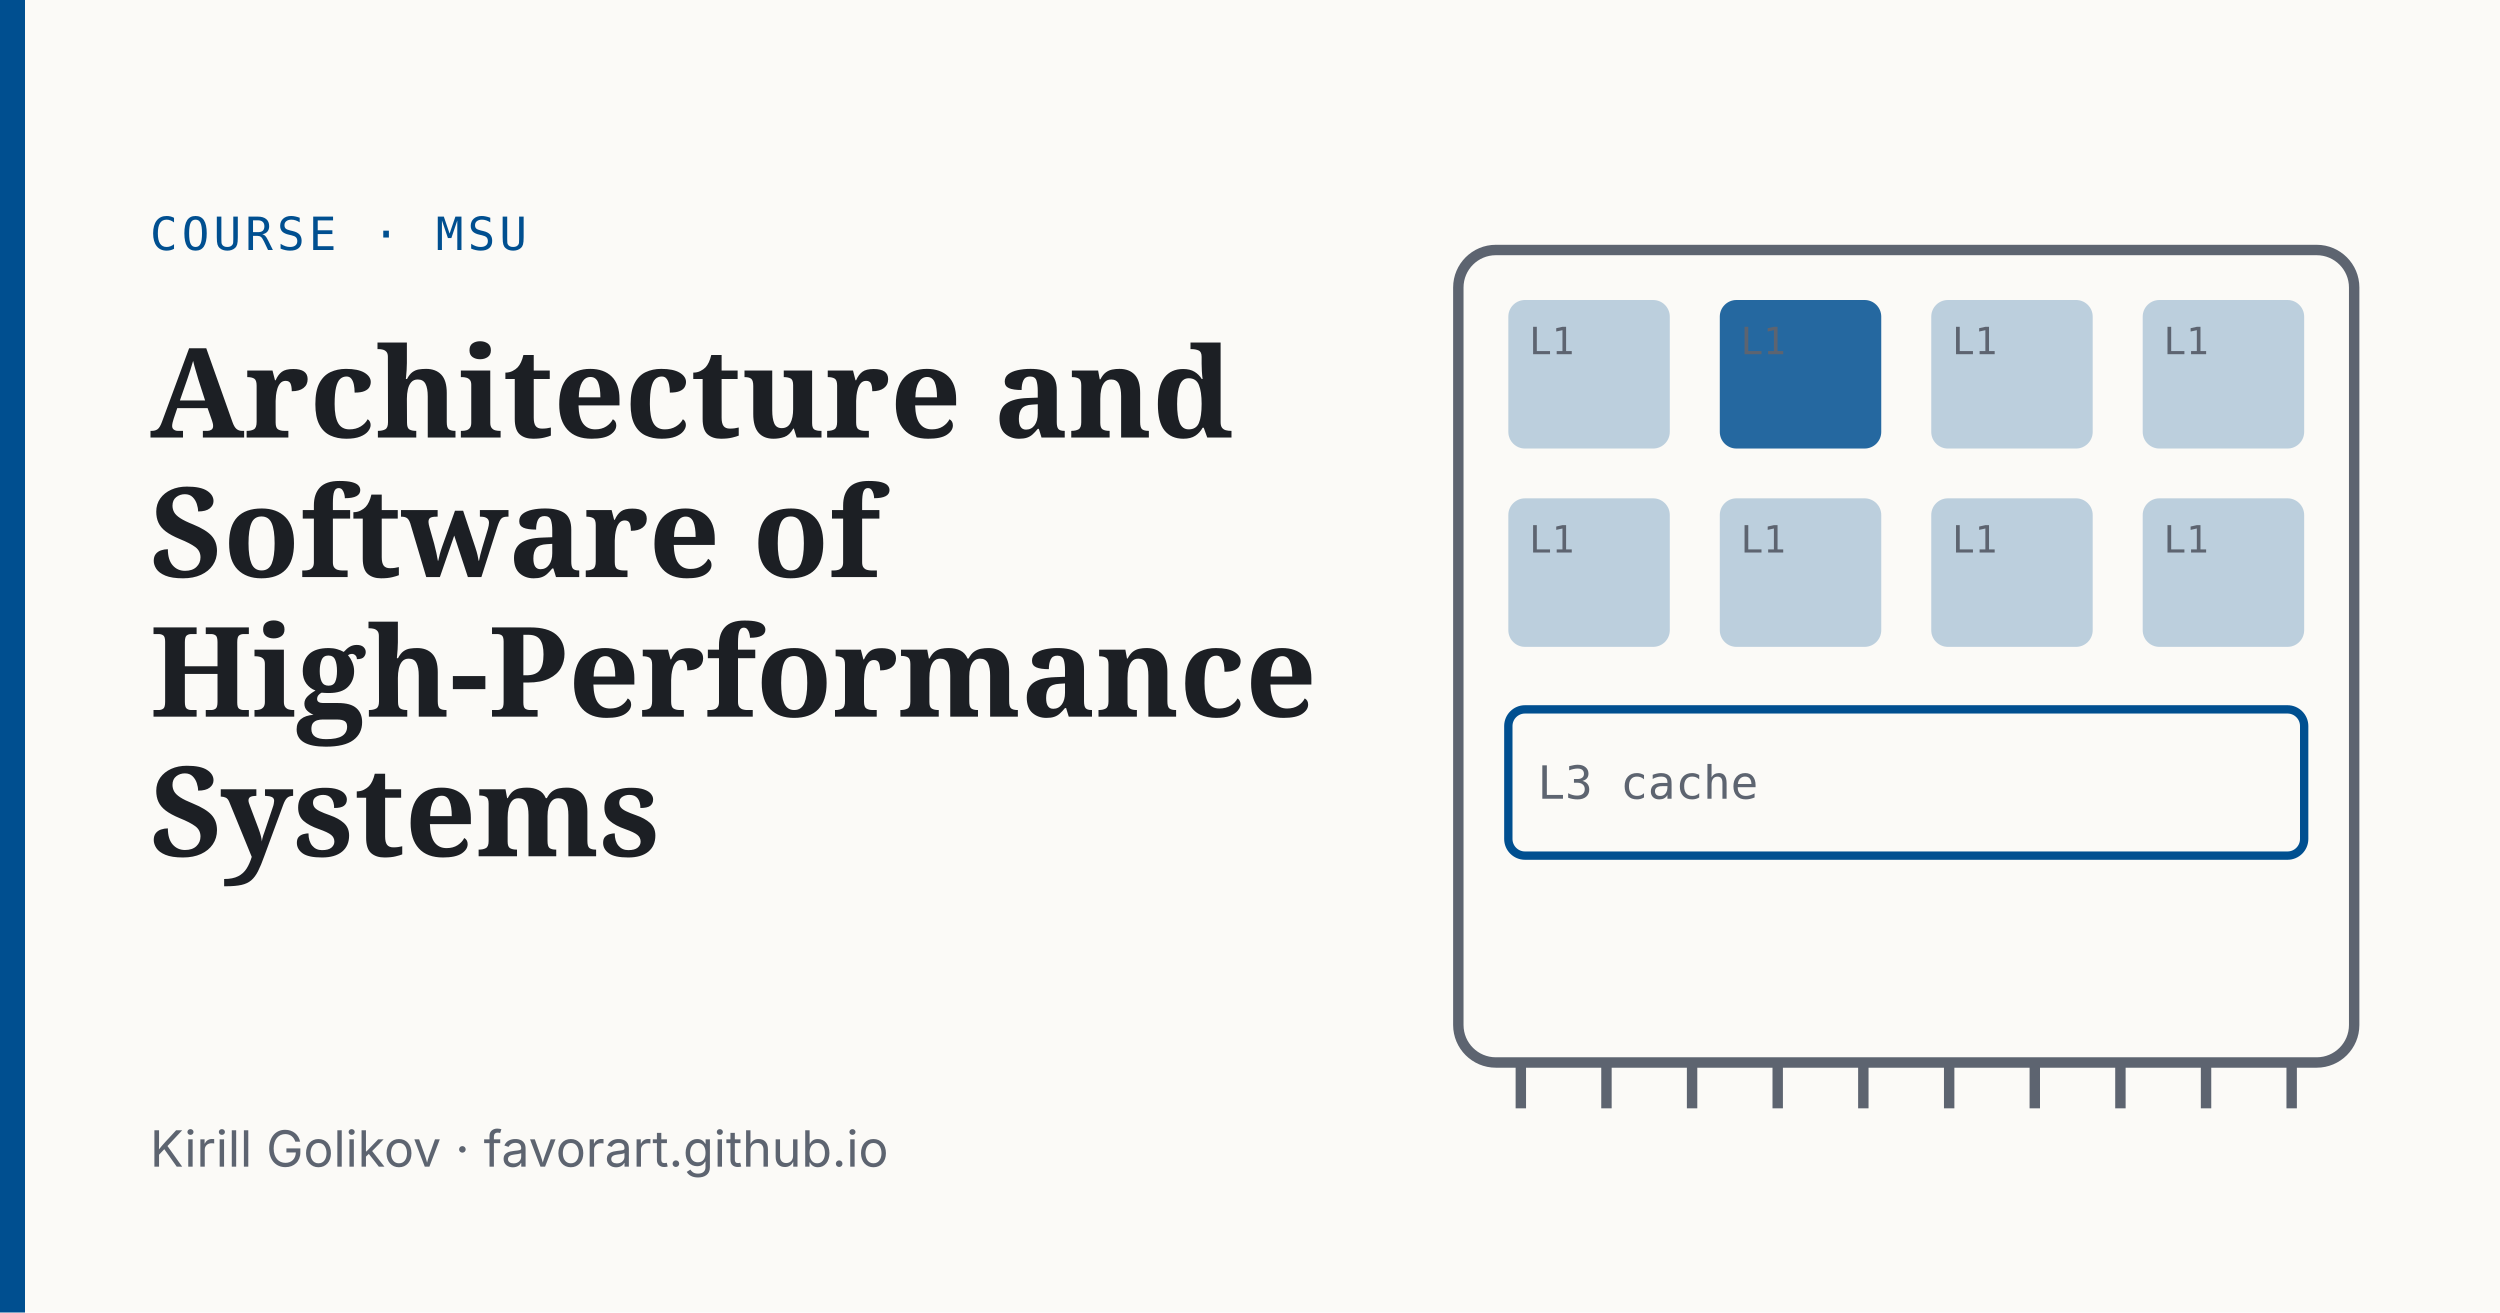
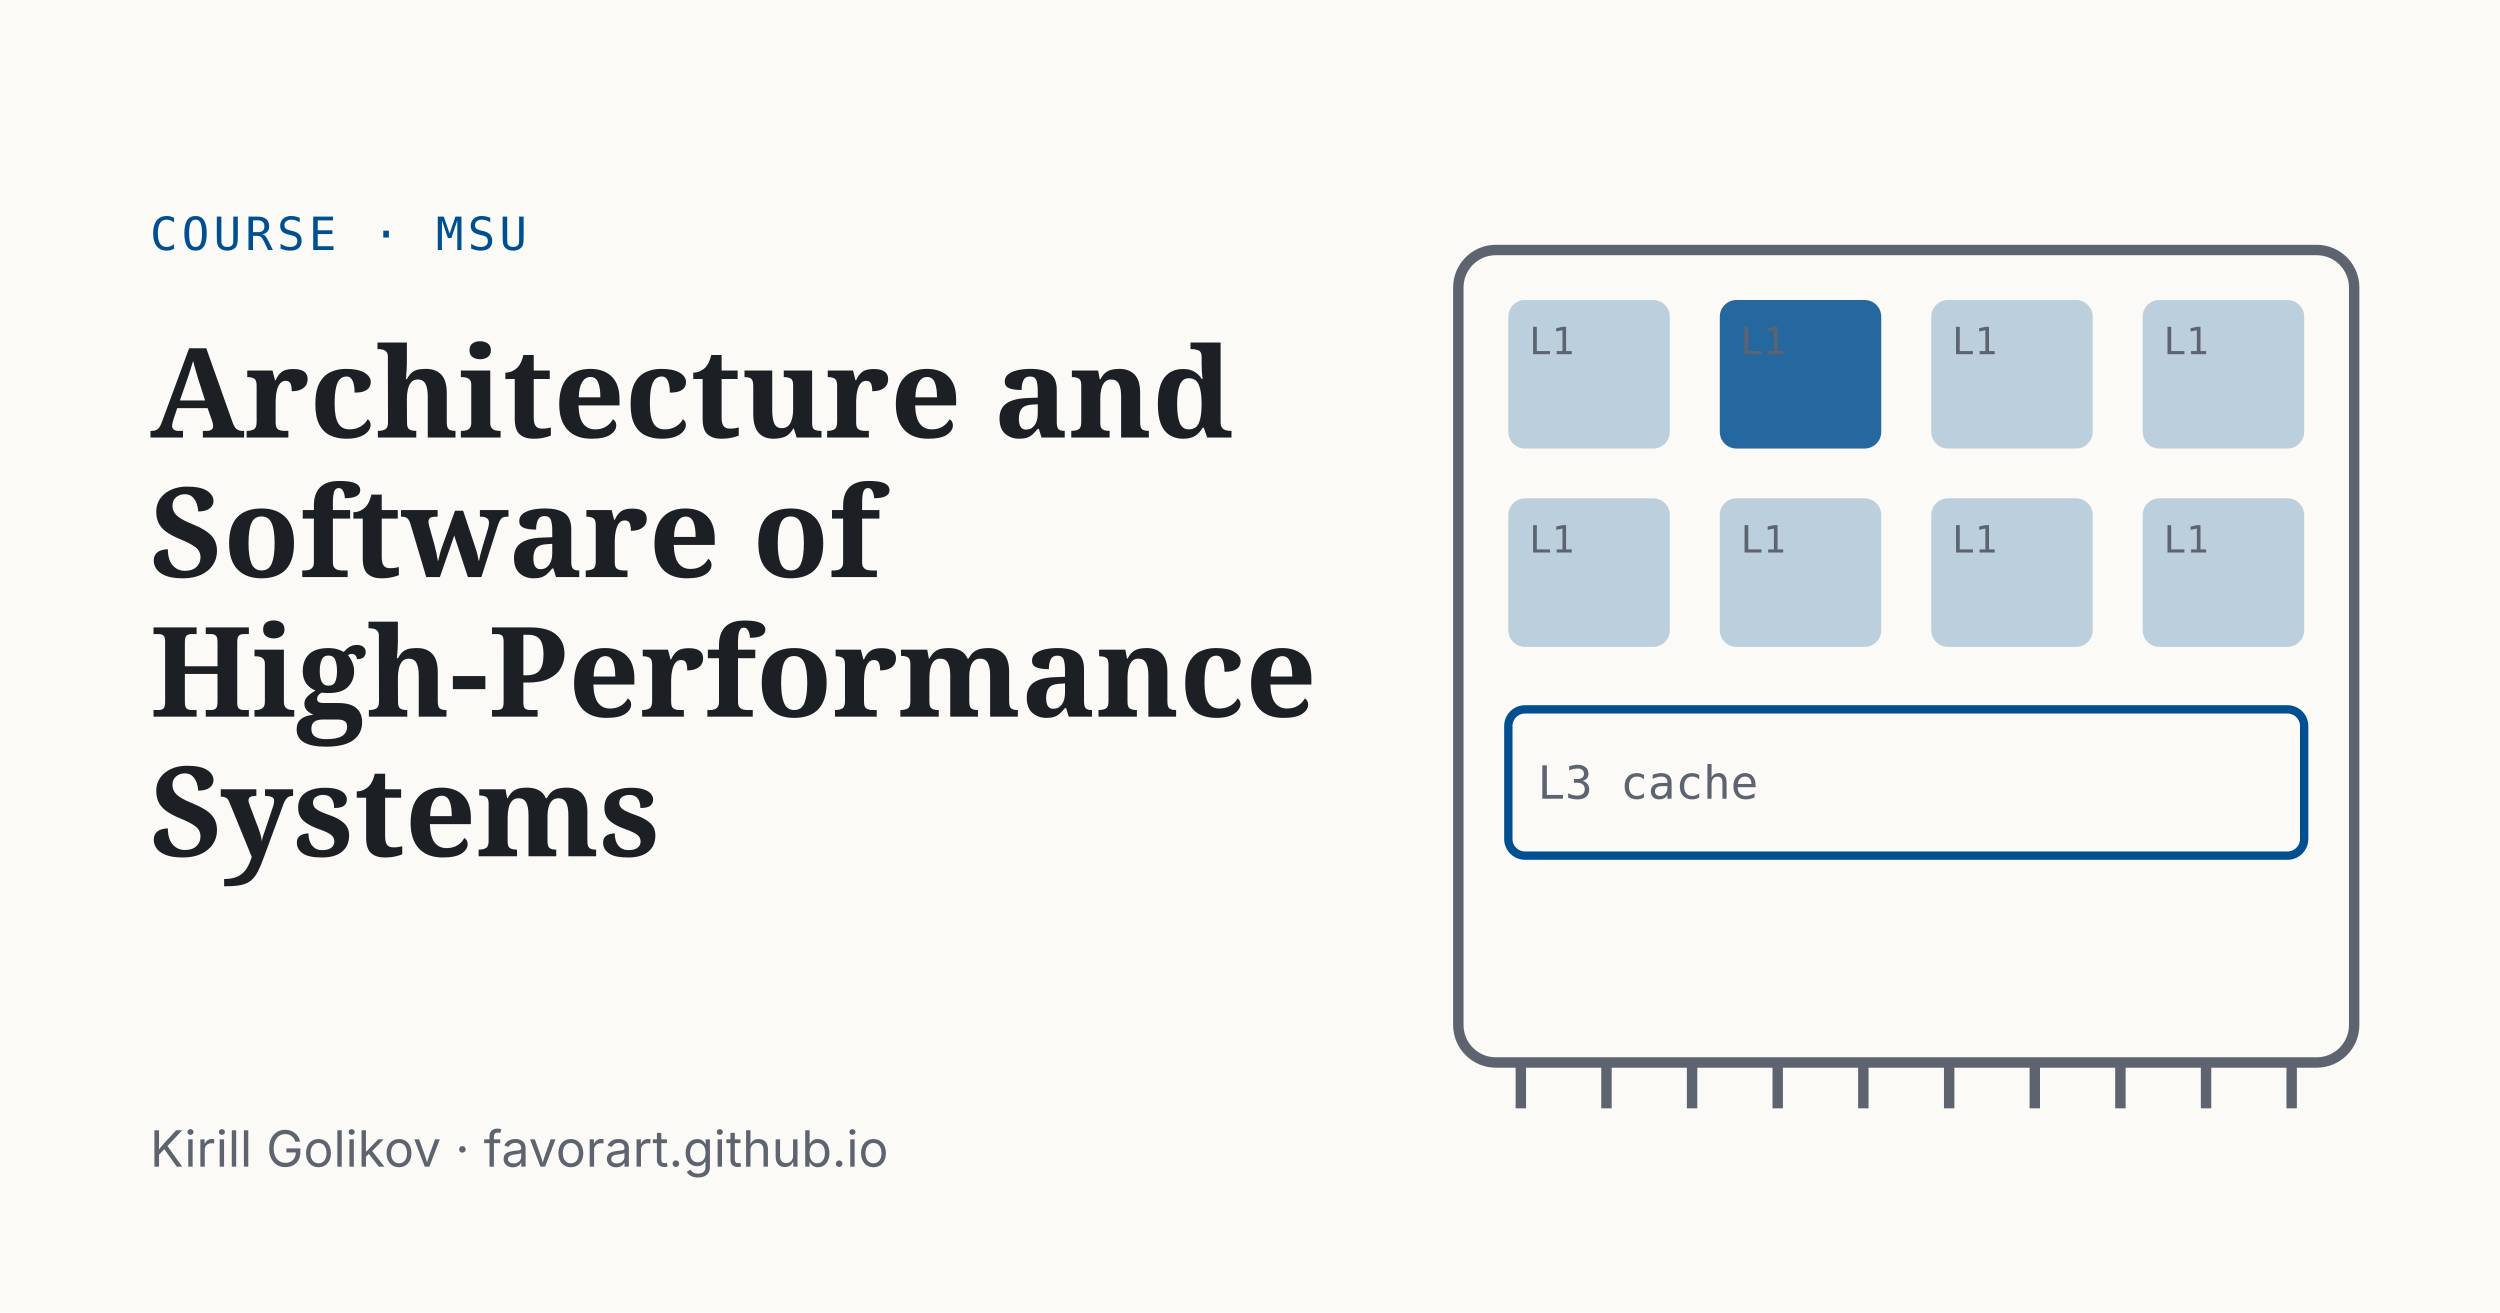
<svg xmlns="http://www.w3.org/2000/svg" width="1200" height="630" viewBox="0 0 1200 630">
  <rect width="1200" height="630" fill="#fbfaf7" />
  <rect x="700.0" y="120.0" width="430.0" height="390.0" rx="18" fill="none" stroke="#5d6470" stroke-width="5" />
  <rect x="724.0" y="144.0" width="77.5" height="71.3" rx="8" fill="#004f90" opacity=".25" />
  <text x="734.0" y="170.0" font-family="'JetBrains Mono', Consolas, monospace" font-size="18" fill="#5d6470">L1</text>
  <rect x="825.5" y="144.0" width="77.5" height="71.3" rx="8" fill="#004f90" opacity=".85" />
  <text x="835.5" y="170.0" font-family="'JetBrains Mono', Consolas, monospace" font-size="18" fill="#5d6470">L1</text>
  <rect x="927.0" y="144.0" width="77.5" height="71.3" rx="8" fill="#004f90" opacity=".25" />
  <text x="937.0" y="170.0" font-family="'JetBrains Mono', Consolas, monospace" font-size="18" fill="#5d6470">L1</text>
  <rect x="1028.5" y="144.0" width="77.5" height="71.3" rx="8" fill="#004f90" opacity=".25" />
  <text x="1038.5" y="170.0" font-family="'JetBrains Mono', Consolas, monospace" font-size="18" fill="#5d6470">L1</text>
  <rect x="724.0" y="239.2" width="77.5" height="71.3" rx="8" fill="#004f90" opacity=".25" />
  <text x="734.0" y="265.2" font-family="'JetBrains Mono', Consolas, monospace" font-size="18" fill="#5d6470">L1</text>
  <rect x="825.5" y="239.2" width="77.5" height="71.3" rx="8" fill="#004f90" opacity=".25" />
  <text x="835.5" y="265.2" font-family="'JetBrains Mono', Consolas, monospace" font-size="18" fill="#5d6470">L1</text>
  <rect x="927.0" y="239.2" width="77.5" height="71.3" rx="8" fill="#004f90" opacity=".25" />
  <text x="937.0" y="265.2" font-family="'JetBrains Mono', Consolas, monospace" font-size="18" fill="#5d6470">L1</text>
  <rect x="1028.5" y="239.2" width="77.5" height="71.3" rx="8" fill="#004f90" opacity=".25" />
  <text x="1038.5" y="265.2" font-family="'JetBrains Mono', Consolas, monospace" font-size="18" fill="#5d6470">L1</text>
  <rect x="724.0" y="340.5" width="382.0" height="70.2" rx="8" fill="none" stroke="#004f90" stroke-width="4" />
  <text x="738.0" y="383.4" font-family="'JetBrains Mono', Consolas, monospace" font-size="22" fill="#5d6470">L3 cache</text>
  <line x1="730.0" y1="510.0" x2="730.0" y2="532.0" stroke="#5d6470" stroke-width="5" />
  <line x1="771.1" y1="510.0" x2="771.1" y2="532.0" stroke="#5d6470" stroke-width="5" />
  <line x1="812.2" y1="510.0" x2="812.2" y2="532.0" stroke="#5d6470" stroke-width="5" />
  <line x1="853.3" y1="510.0" x2="853.3" y2="532.0" stroke="#5d6470" stroke-width="5" />
  <line x1="894.4" y1="510.0" x2="894.4" y2="532.0" stroke="#5d6470" stroke-width="5" />
  <line x1="935.6" y1="510.0" x2="935.6" y2="532.0" stroke="#5d6470" stroke-width="5" />
  <line x1="976.7" y1="510.0" x2="976.7" y2="532.0" stroke="#5d6470" stroke-width="5" />
  <line x1="1017.8" y1="510.0" x2="1017.8" y2="532.0" stroke="#5d6470" stroke-width="5" />
  <line x1="1058.9" y1="510.0" x2="1058.9" y2="532.0" stroke="#5d6470" stroke-width="5" />
  <line x1="1100.0" y1="510.0" x2="1100.0" y2="532.0" stroke="#5d6470" stroke-width="5" />
-   <rect x="0" y="0" width="12" height="630" fill="#004f90" />
  <text x="72" y="120" font-family="'JetBrains Mono', Consolas, monospace" font-size="22" letter-spacing="2" fill="#004f90">COURSE · MSU</text>
  <text x="72" y="210" font-family="'Source Serif 4', Georgia, serif" font-weight="600" font-size="60" fill="#1c1f24">Architecture and</text>
  <text x="72" y="277" font-family="'Source Serif 4', Georgia, serif" font-weight="600" font-size="60" fill="#1c1f24">Software of</text>
  <text x="72" y="344" font-family="'Source Serif 4', Georgia, serif" font-weight="600" font-size="60" fill="#1c1f24">High-Performance</text>
  <text x="72" y="411" font-family="'Source Serif 4', Georgia, serif" font-weight="600" font-size="60" fill="#1c1f24">Systems</text>
  <text x="72" y="560" font-family="Inter, Arial, sans-serif" font-size="24" fill="#5d6470">Kirill Golikov · favorart.github.io</text>
</svg>
